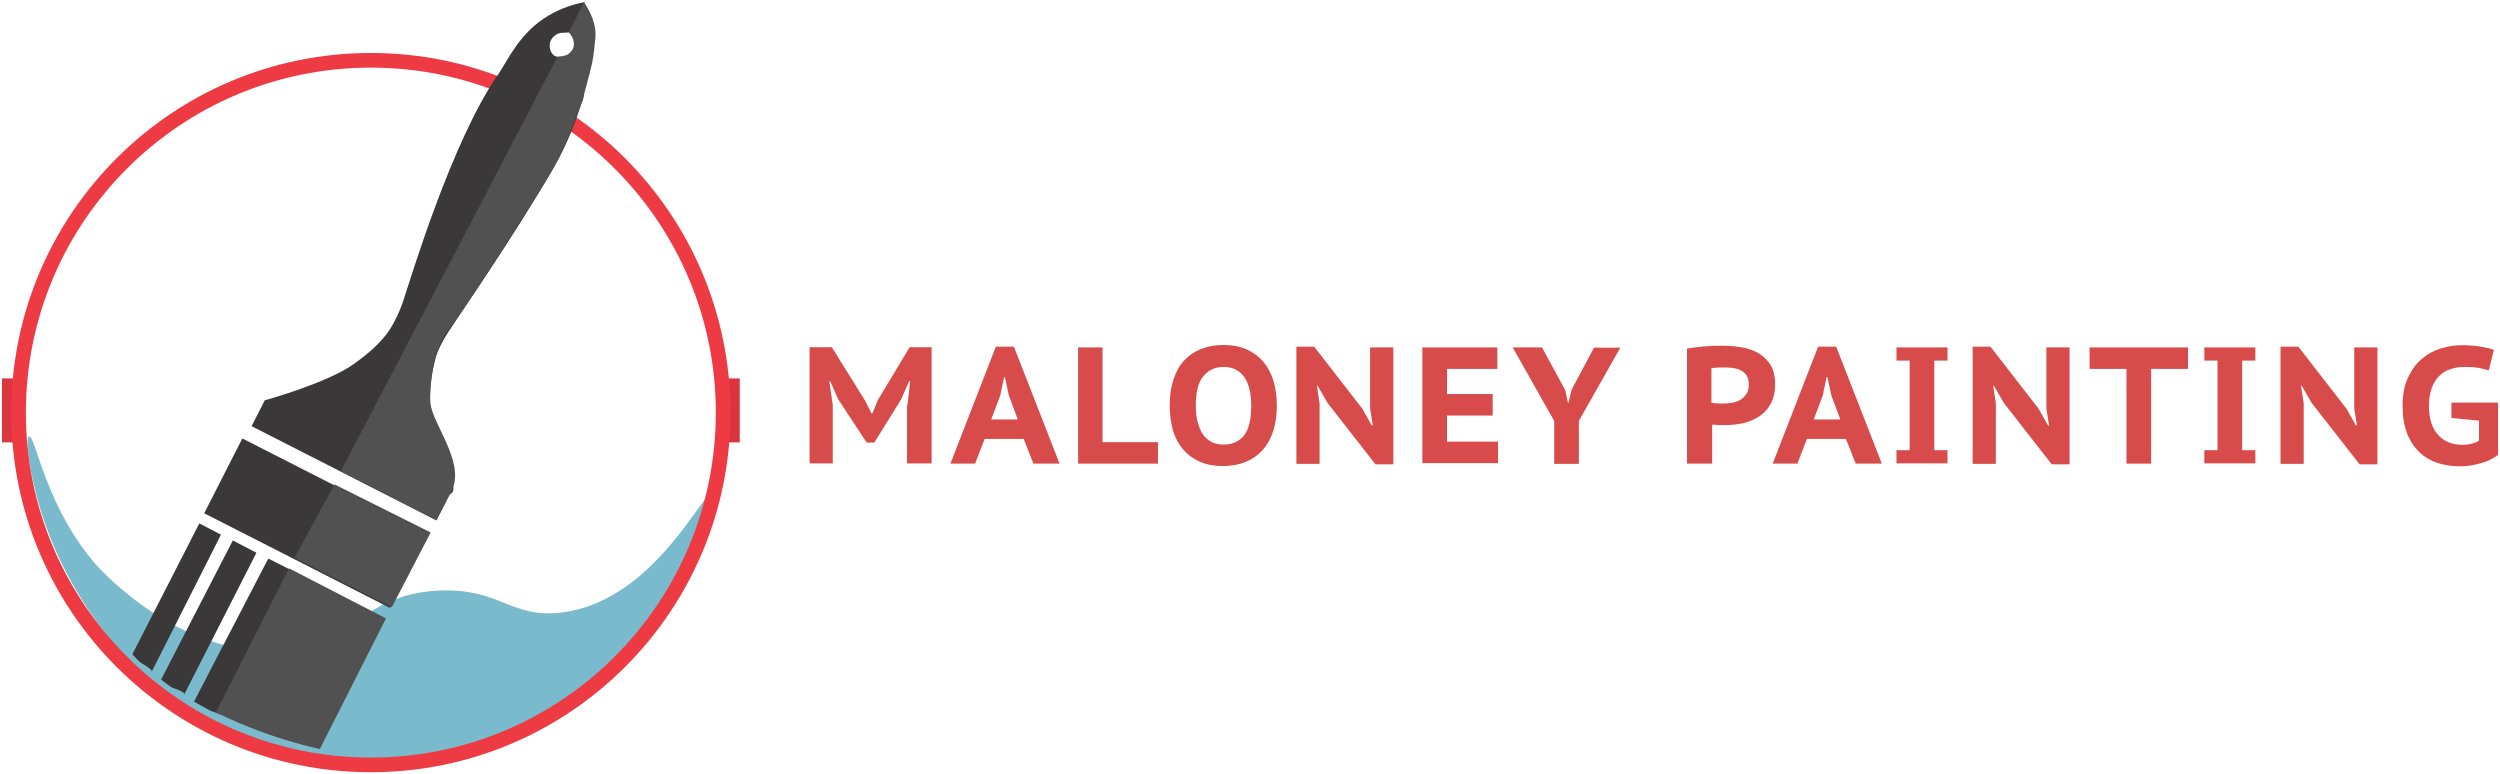
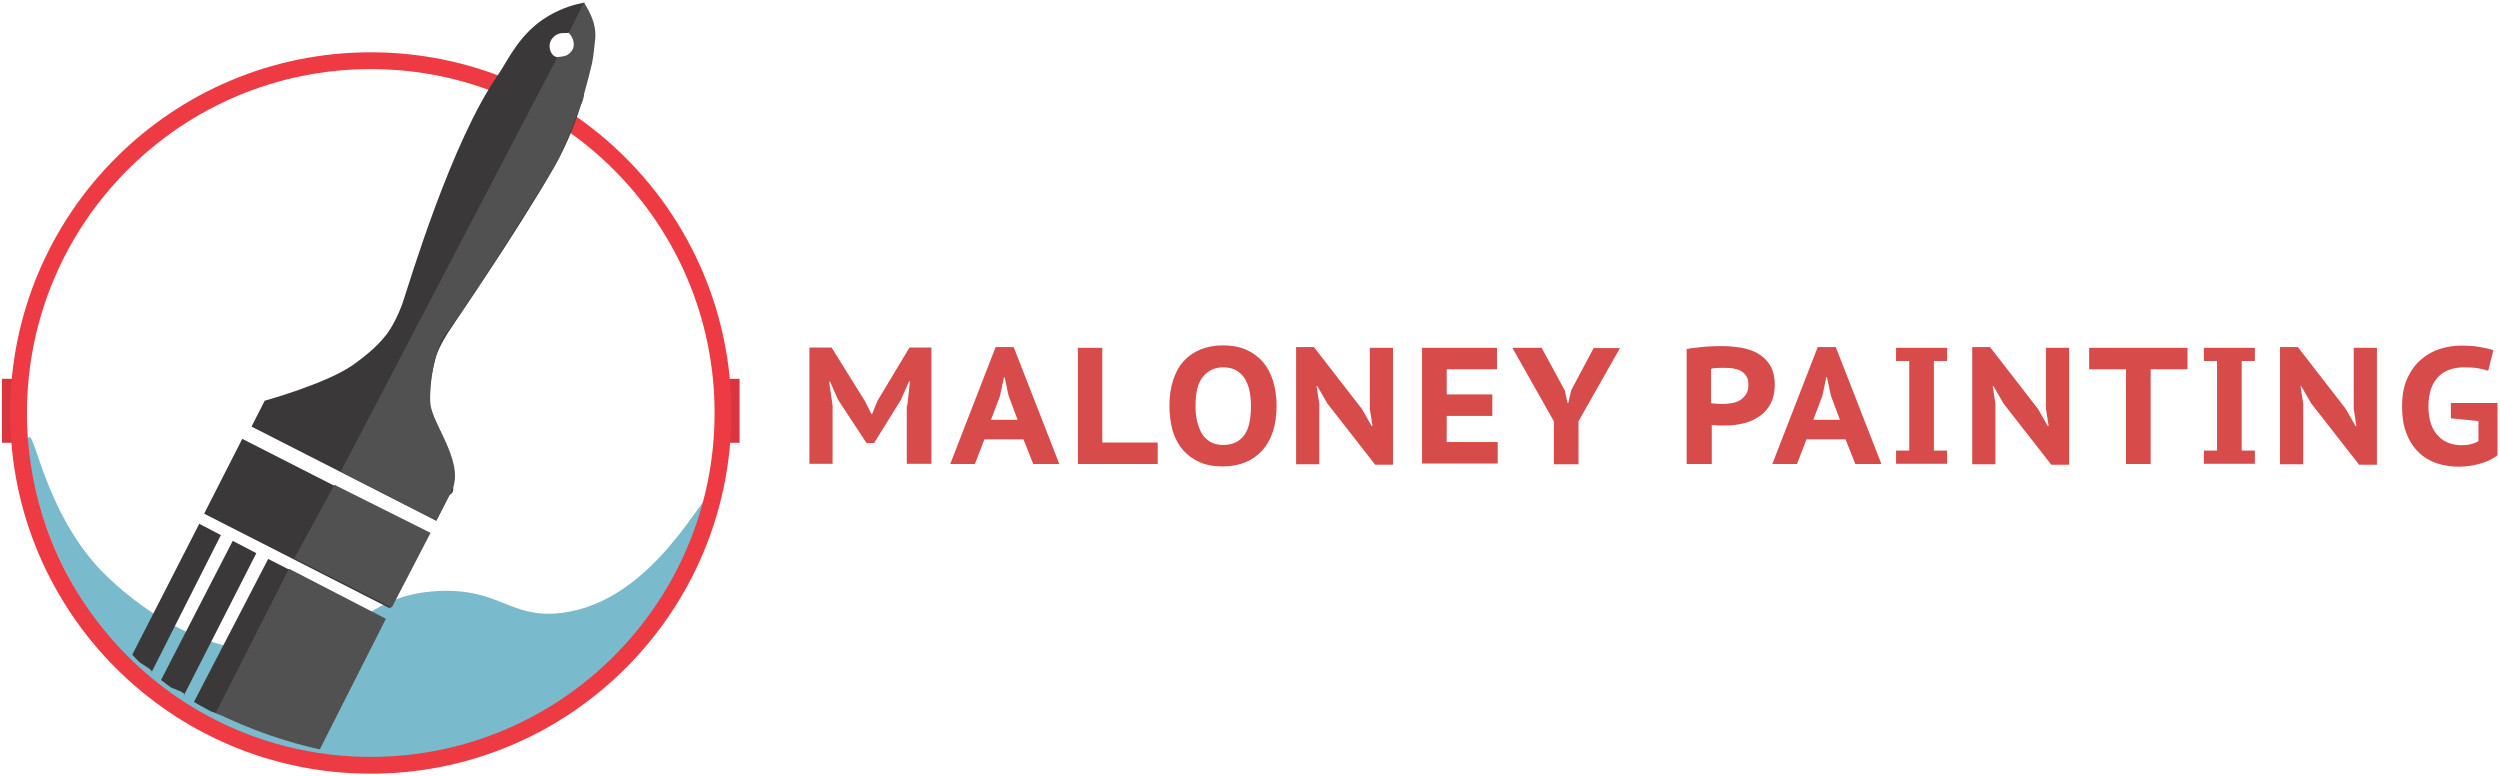
- <svg xmlns="http://www.w3.org/2000/svg" width="1024px" height="317px" viewBox="0 0 1024 317" version="1.1">
+ <svg xmlns="http://www.w3.org/2000/svg" width="893px" height="277px" viewBox="0 0 893 277" version="1.1">
  <defs />
  <g id="Page-1" stroke="none" stroke-width="1" fill="none" fill-rule="evenodd">
-     <g id="Artboard-1" transform="translate(-167, -104)">
-       <g id="maloneyPainting" transform="translate(-3, -229)">
-         <g id="logo" transform="translate(170, 295)">
-           <path d="M292.1,239.7 C295.2,241.7 282.4,281.7 247.2,312.5 C236.3,322 203.3,350.3 153.4,351.2 C142.2,351.4 105.9,350.7 73.3,327.3 C62.3,319.4 54.9,311.2 50,305.6 C28.5,281.5 20.1,257.8 17,248.1 C12.3,233.1 10.1,217.3 11.9,216.8 C14.5,216 18.7,246.3 39.9,269.9 C41.9,272.1 75.1,308.3 116.2,304.2 C145.2,301.3 148.7,281.3 179.9,279.9 C204.9,278.8 209.1,291.4 229.9,288.9 C268.2,284.4 288.7,237.5 292.1,239.7 L292.1,239.7 Z" id="Shape" fill="#79BACC" />
-           <g id="Artboard-1">
-             <rect id="Rectangle-2" fill="#DA353E" x="296.2" y="193" width="6.8" height="26.2" />
-             <rect id="Rectangle-3" fill="#DA363E" x="0.8" y="193" width="6.8" height="26.2" />
-             <path d="M151.9,351.3 C231.6,351.3 296.2,286.7 296.2,207 C296.2,127.3 231.6,62.7 151.9,62.7 C72.2,62.7 7.6,127.3 7.6,207 C7.6,286.7 72.2,351.3 151.9,351.3 L151.9,351.3 Z" id="Oval-2" stroke="#EE3A43" stroke-width="6" />
-             <g id="brush" transform="translate(183.9065, 183.6148) rotate(27) translate(-183.9065, -183.6148) translate(123.9065, 8.614762)">
-               <rect id="Rectangle-1" fill="#3A3838" x="5.68434189e-14" y="243.7" width="85.4" height="34.4" />
-               <path d="M61.5,58.7 C61.4,58.3 61.5,56.7 60.8,54.8 C58.4,48.1 49.5,43.4 45.2,45.3 C44.6,45.6 43.9,46 42.9,46 C41.1,45.9 39.4,44.3 38.8,42.4 C38.2,40.5 39,38.8 39.2,38.4 C40.3,36.1 42.4,35.8 43.8,34.7 C45.5,33.2 46.5,29.7 43.8,20.8 C40.8,23.1 36.7,26.8 33.2,32.3 C25.7,43.9 26.6,56.2 25.7,63 C21,96.1 32,155.7 33.2,163.9 C34,169.4 33.9,175.6 33.2,179 C31.9,185.7 28.9,191.8 26.8,195.9 C20.5,207.9 1.1,225.6 1.1,225.6 L1.1,237.5 L86.1,237.5 L86.1,225.6 C87.689,223.359 85.638,222.179 84.998,220.23 C82.491,212.583 68.397,205.856 63.5,198.4 C58.4,190.8 56.6,182.8 55.7,179 C54.8,175.2 54.9,169.4 55.7,163.9 C55.6,163.3 61.7,118.6 63.3,86.6 C63.9,74.5 62.4,64.1 61.5,58.7 Z" id="Path-2" fill="#3A3838" />
-               <g id="SVGID_1_" transform="translate(116.1, 0.5)" />
-               <path d="M10.1,282.8 L10.3,346 C11.306,344.553 4.927,344.593 3.9,344.3 C2.6,343.9 3.12638804e-13,342.9 3.12638804e-13,342.9 L0.1,282.7 L10.1,282.8 Z" id="Path-8" fill="#3A3838" />
-               <path d="M26.4,282.8 L26.4,348.3 C27.574,346.547 20.721,347.735 20.5,347.7 C18.7,347.5 15.2,346.8 15.2,346.8 L15.5,282.7 L26.4,282.8 Z" id="Path-9" fill="#3A3838" />
-               <path d="M48.6,282.7 L51.5,348.3 C52.374,346.922 40.213,349 39,349 C36.7,349 31.3,348.7 31.3,348.7 L31.8,282.7 L48.6,282.7 Z" id="Path-9_1_" fill="#3A3838" />
+     <g id="Artboard-1" transform="translate(-232, -123)">
+       <g id="maloneyPainting" transform="translate(-243, -226)">
+         <g id="logo" transform="translate(474, 316)">
+           <path d="M255.676,209.037 C258.379,210.781 247.218,245.664 216.528,272.524 C207.025,280.809 178.253,305.489 134.746,306.273 C124.981,306.448 93.332,305.837 64.909,285.431 C55.318,278.541 48.866,271.39 44.594,266.507 C25.849,245.49 18.525,224.821 15.822,216.362 C11.724,203.281 9.806,189.502 11.375,189.066 C13.642,188.369 17.304,214.793 35.788,235.374 C37.532,237.292 66.478,268.861 102.312,265.286 C127.597,262.757 130.648,245.315 157.851,244.094 C179.648,243.135 183.31,254.123 201.445,251.943 C234.838,248.019 252.711,207.118 255.676,209.037 L255.676,209.037 Z" id="Shape" fill="#79BACC" />
+           <g id="Artboard-1" transform="translate(1, 0)">
+             <rect id="Rectangle-2" fill="#DA353E" x="258.25" y="168.311" width="5.929" height="22.848" />
+             <rect id="Rectangle-3" fill="#DA363E" x="0.698" y="168.311" width="5.929" height="22.848" />
+             <path d="M132.438,306.361 C201.927,306.361 258.25,250.024 258.25,180.52 C258.25,111.015 201.927,54.679 132.438,54.679 C62.95,54.679 6.626,111.015 6.626,180.52 C6.626,250.024 62.95,306.361 132.438,306.361 L132.438,306.361 Z" id="Oval-2" stroke="#EE3A43" stroke-width="6" />
+             <g id="brush" transform="translate(160.3441, 160.1262) rotate(27) translate(-160.3441, -160.1262) translate(108.0314, 7.512736)">
+               <rect id="Rectangle-1" fill="#3A3838" x="4.95605487e-14" y="212.525" width="74.458" height="29.999" />
+               <path d="M53.621,51.191 C53.533,50.842 53.621,49.447 53.01,47.79 C50.918,41.947 43.158,37.848 39.409,39.505 C38.886,39.767 38.275,40.116 37.404,40.116 C35.834,40.028 34.352,38.633 33.829,36.976 C33.306,35.319 34.003,33.837 34.178,33.488 C35.137,31.482 36.968,31.22 38.188,30.261 C39.67,28.953 40.542,25.901 38.188,18.139 C35.573,20.145 31.998,23.372 28.946,28.168 C22.407,38.284 23.192,49.011 22.407,54.941 C18.309,83.807 27.9,135.782 28.946,142.933 C29.644,147.73 29.557,153.137 28.946,156.102 C27.813,161.945 25.197,167.264 23.366,170.84 C17.874,181.305 0.959,196.741 0.959,196.741 L0.959,207.118 L75.069,207.118 L75.069,196.741 C76.454,194.786 74.666,193.757 74.108,192.057 C71.922,185.389 59.634,179.523 55.364,173.02 C50.918,166.392 49.348,159.416 48.564,156.102 C47.779,152.788 47.866,147.73 48.564,142.933 C48.476,142.41 53.795,103.428 55.19,75.522 C55.713,64.97 54.405,55.9 53.621,51.191 Z" id="Path-2" fill="#3A3838" />
+               <g id="SVGID_1_" transform="translate(101.2251, 0.436039)" />
+               <path d="M8.806,246.623 L8.98,301.739 C9.858,300.476 4.296,300.512 3.4,300.256 C2.267,299.907 2.72670775e-13,299.035 2.72670775e-13,299.035 L0.087,246.536 L8.806,246.623 Z" id="Path-8" fill="#3A3838" />
+               <path d="M23.018,246.623 L23.018,303.744 C24.041,302.216 18.066,303.252 17.874,303.221 C16.304,303.047 13.253,302.436 13.253,302.436 L13.514,246.536 L23.018,246.623 Z" id="Path-9" fill="#3A3838" />
+               <path d="M42.373,246.536 L44.902,303.744 C45.664,302.542 35.061,304.355 34.003,304.355 C31.998,304.355 27.29,304.093 27.29,304.093 L27.726,246.536 L42.373,246.536 Z" id="Path-9_1_" fill="#3A3838" />
            </g>
-             <path d="M234.6,58.1 C234,59.2 232.9,60.3 231.6,60.7 C230.3,61.1 228.4,61.2 228.4,61.2 L139.6,231 L178.7,251.1 L184.1,240.6 C192.067,228.915 176.942,211.855 176.3,203 C175.8,195.9 177.7,180.2 183.4,173.5 C189.2,166.8 220.3,117.3 220.3,117.3 C220.3,117.3 227,106.8 229.3,101.9 C230.8,98.8 232.5,95 234,91.1 C236.4,85 238.5,79.2 238.5,79.2 C238.5,79.2 241.4,68.9 242.5,64 C243.2,60.9 243.7,55.1 243.7,55.1 C244.1,52.6 243.9,50.7 243.7,49.3 C242.8,43.9 239.2,38.9 239.2,38.9 C237.2,43 235.1,47.2 233,51.3 C235,53.4 235.6,56.1 234.6,58.1 Z" id="Path-5" fill="#515151" />
-             <path d="M137,236.4 L120.6,266.5 L160.5,286.7 L176.4,256.1 L137,236.4 L137,236.4 Z" id="Path-6" fill="#515151" />
-             <path d="M118.4,270.8 L88.4,329.8 C94.8,332.9 102.2,336.1 110.5,339 C117.8,341.5 124.7,343.4 131,344.8 C140,327 149.1,309.1 158.1,291.3 L118.4,270.8 L118.4,270.8 Z" id="Path-7" fill="#515151" />
+             <path d="M204.543,50.668 C204.02,51.627 203.06,52.586 201.927,52.935 C200.794,53.284 199.137,53.371 199.137,53.371 L121.714,201.45 L155.805,218.979 L160.513,209.822 C167.459,199.632 154.272,184.753 153.712,177.032 C153.276,170.84 154.933,157.148 159.902,151.305 C164.959,145.462 192.075,102.295 192.075,102.295 C192.075,102.295 197.916,93.138 199.922,88.865 C201.23,86.161 202.712,82.847 204.02,79.446 C206.112,74.127 207.943,69.069 207.943,69.069 C207.943,69.069 210.471,60.086 211.431,55.813 C212.041,53.109 212.477,48.051 212.477,48.051 C212.826,45.871 212.651,44.214 212.477,42.993 C211.692,38.284 208.553,33.924 208.553,33.924 C206.81,37.499 204.979,41.162 203.148,44.738 C204.891,46.569 205.415,48.924 204.543,50.668 Z" id="Path-5" fill="#515151" />
+             <path d="M119.447,206.159 L105.149,232.409 L139.936,250.024 L153.799,223.339 L119.447,206.159 L119.447,206.159 Z" id="Path-6" fill="#515151" />
+             <path d="M103.23,236.158 L77.074,287.611 C82.654,290.314 89.106,293.105 96.343,295.634 C102.707,297.814 108.723,299.471 114.216,300.692 C122.063,285.169 129.997,269.559 137.844,254.036 L103.23,236.158 L103.23,236.158 Z" id="Path-7" fill="#515151" />
          </g>
-           <g id="Group" transform="translate(331, 179)" fill="#D74B4B">
-             <path d="M40.7,25 L41.8,15.1 L41.4,15.1 L38.1,22.6 L27.1,40.3 L24,40.3 L12.3,22.5 L9.1,15.2 L8.7,15.2 L10.1,24.9 L10.1,48.8 L0.6,48.8 L0.6,1.2 L9.7,1.2 L23.4,23.2 L26,28.4 L26.3,28.4 L28.5,23 L41.6,1.2 L50.6,1.2 L50.6,48.8 L40.5,48.8 L40.5,25 L40.7,25 Z" id="Shape" />
-             <path d="M88.3,38.8 L72.3,38.8 L68.4,48.9 L58.3,48.9 L76.9,1 L84.3,1 L103,48.9 L92.3,48.9 L88.3,38.8 L88.3,38.8 Z M75,30.8 L85.9,30.8 L82.2,20.9 L80.6,13.4 L80.3,13.4 L78.7,21 L75,30.8 L75,30.8 Z" id="Shape" />
-             <path d="M143.3,48.9 L110.6,48.9 L110.6,1.3 L120.6,1.3 L120.6,40.1 L143.3,40.1 L143.3,48.9 L143.3,48.9 Z" id="Shape" />
-             <path d="M148.1,25.1 C148.1,21.2 148.6,17.7 149.6,14.6 C150.6,11.5 152,8.9 153.9,6.8 C155.8,4.7 158.1,3.1 160.8,2 C163.5,0.9 166.6,0.3 170,0.3 C173.7,0.3 176.9,0.9 179.6,2.1 C182.3,3.3 184.6,5 186.5,7.2 C188.3,9.4 189.7,12 190.6,15 C191.5,18 192,21.4 192,25.1 C192,29 191.5,32.5 190.5,35.6 C189.5,38.7 188,41.3 186.1,43.4 C184.2,45.5 181.9,47.1 179.2,48.2 C176.5,49.3 173.4,49.9 170,49.9 C166.3,49.9 163.1,49.3 160.4,48.1 C157.7,46.9 155.4,45.2 153.5,43 C151.7,40.8 150.3,38.2 149.4,35.2 C148.6,32.1 148.1,28.8 148.1,25.1 L148.1,25.1 Z M158.8,25.1 C158.8,27.5 159,29.6 159.5,31.6 C160,33.5 160.6,35.2 161.5,36.6 C162.4,38 163.6,39.1 165,39.9 C166.4,40.7 168.1,41.1 170.1,41.1 C173.7,41.1 176.5,39.9 178.5,37.4 C180.5,35 181.5,30.9 181.5,25.2 C181.5,22.9 181.3,20.8 180.9,18.9 C180.5,17 179.8,15.3 178.9,13.8 C178,12.4 176.8,11.3 175.4,10.5 C174,9.7 172.2,9.3 170.2,9.3 C166.7,9.3 163.9,10.6 161.9,13.1 C159.8,15.5 158.8,19.6 158.8,25.1 L158.8,25.1 Z" id="Shape" />
-             <path d="M212.8,24.1 L208.7,17 L208.4,17 L209.5,24.2 L209.5,49 L200,49 L200,1 L207.3,1 L227,26.4 L230.9,33.3 L231.3,33.3 L230.2,26.3 L230.2,1.3 L239.7,1.3 L239.7,49.2 L232.4,49.2 L212.8,24.1 L212.8,24.1 Z" id="Shape" />
-             <path d="M251.6,1.3 L282.3,1.3 L282.3,10.1 L261.7,10.1 L261.7,20.4 L280.4,20.4 L280.4,29.2 L261.7,29.2 L261.7,39.9 L282.6,39.9 L282.6,48.7 L251.6,48.7 L251.6,1.3 L251.6,1.3 Z" id="Shape" />
-             <path d="M305.6,31.4 L288.6,1.3 L300.6,1.3 L310.1,18.8 L311.2,23.9 L311.5,23.9 L312.7,18.7 L321.9,1.4 L332.7,1.4 L315.7,31.4 L315.7,49 L305.6,49 L305.6,31.4 L305.6,31.4 Z" id="Shape" />
-             <path d="M360,1.8 C362,1.4 364.3,1.2 366.8,0.9 C369.3,0.7 371.8,0.6 374.3,0.6 C376.8,0.6 379.4,0.8 382,1.2 C384.6,1.6 386.9,2.4 389,3.5 C391.1,4.7 392.8,6.3 394.1,8.3 C395.4,10.4 396.1,13.1 396.1,16.5 C396.1,19.5 395.5,22 394.4,24.2 C393.3,26.3 391.8,28 389.9,29.3 C388,30.6 385.9,31.6 383.5,32.2 C381.1,32.8 378.6,33.1 376.1,33.1 L374.9,33.1 L373.2,33.1 C372.6,33.1 372,33 371.5,33 C371,33 370.5,32.9 370.3,32.9 L370.3,48.9 L360,48.9 L360,1.8 L360,1.8 Z M374.9,9.5 C373.9,9.5 373,9.5 372.1,9.6 C371.2,9.6 370.5,9.7 370,9.9 L370,24 C370.2,24 370.5,24.1 370.9,24.1 C371.3,24.1 371.7,24.2 372.2,24.2 C372.7,24.2 373.1,24.2 373.5,24.3 L374.4,24.3 C375.7,24.3 377,24.2 378.3,24 C379.6,23.8 380.8,23.4 381.8,22.8 C382.8,22.2 383.6,21.4 384.3,20.4 C385,19.4 385.3,18 385.3,16.3 C385.3,14.8 385,13.7 384.4,12.8 C383.8,11.9 383,11.2 382.1,10.7 C381.1,10.2 380,9.9 378.8,9.7 C377.5,9.6 376.2,9.5 374.9,9.5 L374.9,9.5 Z" id="Shape" />
-             <path d="M425.1,38.8 L409.1,38.8 L405.2,48.9 L395.1,48.9 L413.7,1 L421.1,1 L439.8,48.9 L429.1,48.9 L425.1,38.8 L425.1,38.8 Z M411.9,30.8 L422.8,30.8 L419.1,20.9 L417.5,13.4 L417.2,13.4 L415.6,21 L411.9,30.8 L411.9,30.8 Z" id="Shape" />
-             <path d="M451.2,6.7 L445.8,6.7 L445.8,1.3 L466.7,1.3 L466.7,6.7 L461.3,6.7 L461.3,43.4 L466.7,43.4 L466.7,48.8 L445.8,48.8 L445.8,43.4 L451.2,43.4 L451.2,6.7 L451.2,6.7 Z" id="Shape" />
-             <path d="M489.8,24.1 L485.7,17 L485.4,17 L486.5,24.2 L486.5,49 L477,49 L477,1 L484.3,1 L504,26.4 L507.9,33.3 L508.3,33.3 L507.2,26.3 L507.2,1.3 L516.7,1.3 L516.7,49.2 L509.4,49.2 L489.8,24.1 L489.8,24.1 Z" id="Shape" />
-             <path d="M565.2,10.1 L550.1,10.1 L550.1,48.9 L540,48.9 L540,10.1 L524.9,10.1 L524.9,1.3 L565.2,1.3 L565.2,10.1 L565.2,10.1 Z" id="Shape" />
-             <path d="M577.3,6.7 L571.9,6.7 L571.9,1.3 L592.8,1.3 L592.8,6.7 L587.4,6.7 L587.4,43.4 L592.8,43.4 L592.8,48.8 L571.9,48.8 L571.9,43.4 L577.3,43.4 L577.3,6.7 L577.3,6.7 Z" id="Shape" />
-             <path d="M615.9,24.1 L611.8,17 L611.5,17 L612.6,24.2 L612.6,49 L603.1,49 L603.1,1 L610.4,1 L630.1,26.4 L634,33.3 L634.4,33.3 L633.3,26.3 L633.3,1.3 L642.8,1.3 L642.8,49.2 L635.5,49.2 L615.9,24.1 L615.9,24.1 Z" id="Shape" />
-             <path d="M672.8,23.9 L692.2,23.9 L692.2,45.3 C691.2,46.1 690,46.8 688.8,47.4 C687.6,48 686.2,48.4 684.9,48.8 C683.5,49.2 682.1,49.5 680.7,49.7 C679.2,49.9 677.8,50 676.4,50 C673.1,50 670.1,49.5 667.3,48.6 C664.5,47.6 662,46.2 659.9,44.1 C657.8,42.1 656.1,39.5 654.9,36.4 C653.7,33.3 653.1,29.6 653.1,25.2 C653.1,20.7 653.8,16.9 655.3,13.7 C656.8,10.5 658.6,8 661,6 C663.3,4 665.9,2.6 668.8,1.7 C671.7,0.8 674.5,0.4 677.4,0.4 C680.3,0.4 682.9,0.6 685.2,1 C687.4,1.4 689.2,1.8 690.5,2.3 L688.4,10.7 C687.2,10.3 685.8,10 684.3,9.7 C682.8,9.4 680.8,9.3 678.5,9.3 C676.4,9.3 674.4,9.6 672.7,10.2 C670.9,10.8 669.4,11.7 668.1,13 C666.8,14.3 665.8,15.9 665,18 C664.3,20 663.9,22.5 663.9,25.4 C663.9,28.2 664.3,30.6 665,32.6 C665.7,34.6 666.7,36.2 668,37.5 C669.2,38.8 670.7,39.7 672.3,40.3 C673.9,40.9 675.7,41.2 677.5,41.2 C678.7,41.2 680,41.1 681.2,40.8 C682.4,40.5 683.5,40.1 684.4,39.5 L684.4,31.3 L673.1,30.2 L673.1,23.9 L672.8,23.9 Z" id="Shape" />
+           <g id="text" transform="translate(289.5917, 156.1018)" fill="#D74B4B">
+             <path d="M35.485,21.802 L36.445,13.168 L36.096,13.168 L33.219,19.709 L23.628,35.145 L20.925,35.145 L10.724,19.622 L7.934,13.256 L7.585,13.256 L8.806,21.715 L8.806,42.557 L0.523,42.557 L0.523,1.046 L8.457,1.046 L20.402,20.232 L22.669,24.767 L22.93,24.767 L24.849,20.058 L36.27,1.046 L44.117,1.046 L44.117,42.557 L35.311,42.557 L35.311,21.802 L35.485,21.802 Z" id="Shape" />
+             <path d="M76.987,33.837 L63.037,33.837 L59.636,42.645 L50.831,42.645 L67.047,0.872 L73.499,0.872 L89.803,42.645 L80.474,42.645 L76.987,33.837 L76.987,33.837 Z M65.391,26.86 L74.894,26.86 L71.668,18.226 L70.273,11.686 L70.012,11.686 L68.617,18.314 L65.391,26.86 L65.391,26.86 Z" id="Shape" />
+             <path d="M124.94,42.645 L96.43,42.645 L96.43,1.134 L105.149,1.134 L105.149,34.97 L124.94,34.97 L124.94,42.645 L124.94,42.645 Z" id="Shape" />
+             <path d="M129.125,21.889 C129.125,18.488 129.561,15.436 130.433,12.732 C131.305,10.029 132.526,7.761 134.182,5.93 C135.839,4.099 137.844,2.703 140.198,1.744 C142.552,0.785 145.255,0.262 148.219,0.262 C151.445,0.262 154.235,0.785 156.589,1.831 C158.943,2.878 160.949,4.36 162.605,6.279 C164.175,8.198 165.395,10.465 166.18,13.081 C166.965,15.697 167.401,18.662 167.401,21.889 C167.401,25.29 166.965,28.343 166.093,31.046 C165.221,33.749 163.913,36.017 162.257,37.848 C160.6,39.68 158.595,41.075 156.241,42.034 C153.887,42.993 151.184,43.517 148.219,43.517 C144.993,43.517 142.203,42.993 139.849,41.947 C137.495,40.9 135.49,39.418 133.833,37.499 C132.264,35.581 131.043,33.313 130.259,30.697 C129.561,27.994 129.125,25.116 129.125,21.889 L129.125,21.889 Z M138.454,21.889 C138.454,23.982 138.629,25.813 139.065,27.558 C139.501,29.215 140.024,30.697 140.808,31.918 C141.593,33.139 142.639,34.098 143.86,34.796 C145.081,35.494 146.563,35.842 148.307,35.842 C151.445,35.842 153.887,34.796 155.63,32.616 C157.374,30.523 158.246,26.947 158.246,21.976 C158.246,19.971 158.072,18.139 157.723,16.482 C157.374,14.825 156.764,13.343 155.979,12.035 C155.194,10.814 154.148,9.854 152.927,9.157 C151.707,8.459 150.137,8.11 148.394,8.11 C145.342,8.11 142.901,9.244 141.157,11.424 C139.326,13.517 138.454,17.093 138.454,21.889 L138.454,21.889 Z" id="Shape" />
+             <path d="M185.536,21.017 L181.961,14.825 L181.699,14.825 L182.659,21.104 L182.659,42.732 L174.376,42.732 L174.376,0.872 L180.74,0.872 L197.916,23.023 L201.317,29.04 L201.665,29.04 L200.706,22.936 L200.706,1.134 L208.989,1.134 L208.989,42.906 L202.625,42.906 L185.536,21.017 L185.536,21.017 Z" id="Shape" />
+             <path d="M219.365,1.134 L246.131,1.134 L246.131,8.808 L228.171,8.808 L228.171,17.79 L244.475,17.79 L244.475,25.465 L228.171,25.465 L228.171,34.796 L246.393,34.796 L246.393,42.47 L219.365,42.47 L219.365,1.134 L219.365,1.134 Z" id="Shape" />
+             <path d="M266.446,27.383 L251.624,1.134 L262.087,1.134 L270.369,16.395 L271.329,20.843 L271.59,20.843 L272.636,16.308 L280.658,1.221 L290.074,1.221 L275.252,27.383 L275.252,42.732 L266.446,42.732 L266.446,27.383 L266.446,27.383 Z" id="Shape" />
+             <path d="M313.876,1.57 C315.62,1.221 317.625,1.046 319.805,0.785 C321.985,0.61 324.164,0.523 326.344,0.523 C328.524,0.523 330.791,0.698 333.058,1.046 C335.324,1.395 337.33,2.093 339.161,3.052 C340.992,4.099 342.474,5.494 343.607,7.238 C344.741,9.07 345.351,11.424 345.351,14.389 C345.351,17.006 344.828,19.186 343.869,21.104 C342.91,22.936 341.602,24.418 339.945,25.552 C338.289,26.686 336.458,27.558 334.365,28.081 C332.273,28.604 330.093,28.866 327.913,28.866 L326.867,28.866 L325.385,28.866 C324.862,28.866 324.339,28.779 323.903,28.779 C323.467,28.779 323.031,28.691 322.857,28.691 L322.857,42.645 L313.876,42.645 L313.876,1.57 L313.876,1.57 Z M326.867,8.285 C325.995,8.285 325.211,8.285 324.426,8.372 C323.641,8.372 323.031,8.459 322.595,8.634 L322.595,20.93 C322.769,20.93 323.031,21.017 323.38,21.017 C323.728,21.017 324.077,21.104 324.513,21.104 C324.949,21.104 325.298,21.104 325.647,21.191 L326.431,21.191 C327.565,21.191 328.698,21.104 329.832,20.93 C330.965,20.755 332.011,20.407 332.883,19.883 C333.755,19.36 334.453,18.662 335.063,17.79 C335.673,16.918 335.935,15.697 335.935,14.215 C335.935,12.907 335.673,11.947 335.15,11.163 C334.627,10.378 333.929,9.767 333.145,9.331 C332.273,8.895 331.314,8.634 330.268,8.459 C329.134,8.372 328.001,8.285 326.867,8.285 L326.867,8.285 Z" id="Shape" />
+             <path d="M370.636,33.837 L356.685,33.837 L353.285,42.645 L344.479,42.645 L360.696,0.872 L367.148,0.872 L383.452,42.645 L374.123,42.645 L370.636,33.837 L370.636,33.837 Z M359.127,26.86 L368.63,26.86 L365.404,18.226 L364.009,11.686 L363.748,11.686 L362.353,18.314 L359.127,26.86 L359.127,26.86 Z" id="Shape" />
+             <path d="M393.392,5.843 L388.683,5.843 L388.683,1.134 L406.906,1.134 L406.906,5.843 L402.198,5.843 L402.198,37.848 L406.906,37.848 L406.906,42.557 L388.683,42.557 L388.683,37.848 L393.392,37.848 L393.392,5.843 L393.392,5.843 Z" id="Shape" />
+             <path d="M427.046,21.017 L423.471,14.825 L423.21,14.825 L424.169,21.104 L424.169,42.732 L415.886,42.732 L415.886,0.872 L422.251,0.872 L439.427,23.023 L442.827,29.04 L443.176,29.04 L442.217,22.936 L442.217,1.134 L450.5,1.134 L450.5,42.906 L444.135,42.906 L427.046,21.017 L427.046,21.017 Z" id="Shape" />
+             <path d="M492.786,8.808 L479.62,8.808 L479.62,42.645 L470.814,42.645 L470.814,8.808 L457.649,8.808 L457.649,1.134 L492.786,1.134 L492.786,8.808 L492.786,8.808 Z" id="Shape" />
+             <path d="M503.335,5.843 L498.627,5.843 L498.627,1.134 L516.85,1.134 L516.85,5.843 L512.141,5.843 L512.141,37.848 L516.85,37.848 L516.85,42.557 L498.627,42.557 L498.627,37.848 L503.335,37.848 L503.335,5.843 L503.335,5.843 Z" id="Shape" />
+             <path d="M536.99,21.017 L533.415,14.825 L533.154,14.825 L534.113,21.104 L534.113,42.732 L525.83,42.732 L525.83,0.872 L532.195,0.872 L549.371,23.023 L552.771,29.04 L553.12,29.04 L552.161,22.936 L552.161,1.134 L560.443,1.134 L560.443,42.906 L554.079,42.906 L536.99,21.017 L536.99,21.017 Z" id="Shape" />
+             <path d="M586.6,20.843 L603.514,20.843 L603.514,39.505 C602.642,40.203 601.596,40.813 600.55,41.336 C599.504,41.86 598.283,42.209 597.15,42.557 C595.929,42.906 594.708,43.168 593.488,43.342 C592.18,43.517 590.959,43.604 589.739,43.604 C586.861,43.604 584.246,43.168 581.804,42.383 C579.363,41.511 577.183,40.29 575.353,38.459 C573.522,36.714 572.039,34.447 570.993,31.744 C569.947,29.04 569.424,25.813 569.424,21.976 C569.424,18.052 570.034,14.738 571.342,11.947 C572.65,9.157 574.219,6.977 576.312,5.232 C578.317,3.488 580.584,2.267 583.112,1.483 C585.641,0.698 588.082,0.349 590.61,0.349 C593.139,0.349 595.406,0.523 597.411,0.872 C599.329,1.221 600.899,1.57 602.032,2.006 L600.201,9.331 C599.155,8.982 597.934,8.721 596.626,8.459 C595.319,8.198 593.575,8.11 591.569,8.11 C589.739,8.11 587.995,8.372 586.513,8.895 C584.943,9.418 583.635,10.203 582.502,11.337 C581.369,12.471 580.497,13.866 579.799,15.697 C579.189,17.442 578.84,19.622 578.84,22.151 C578.84,24.593 579.189,26.686 579.799,28.43 C580.409,30.174 581.281,31.569 582.415,32.703 C583.461,33.837 584.769,34.621 586.164,35.145 C587.559,35.668 589.128,35.93 590.698,35.93 C591.744,35.93 592.877,35.842 593.924,35.581 C594.97,35.319 595.929,34.97 596.714,34.447 L596.714,27.296 L586.861,26.337 L586.861,20.843 L586.6,20.843 Z" id="Shape" />
          </g>
        </g>
      </g>
    </g>
  </g>
</svg>
